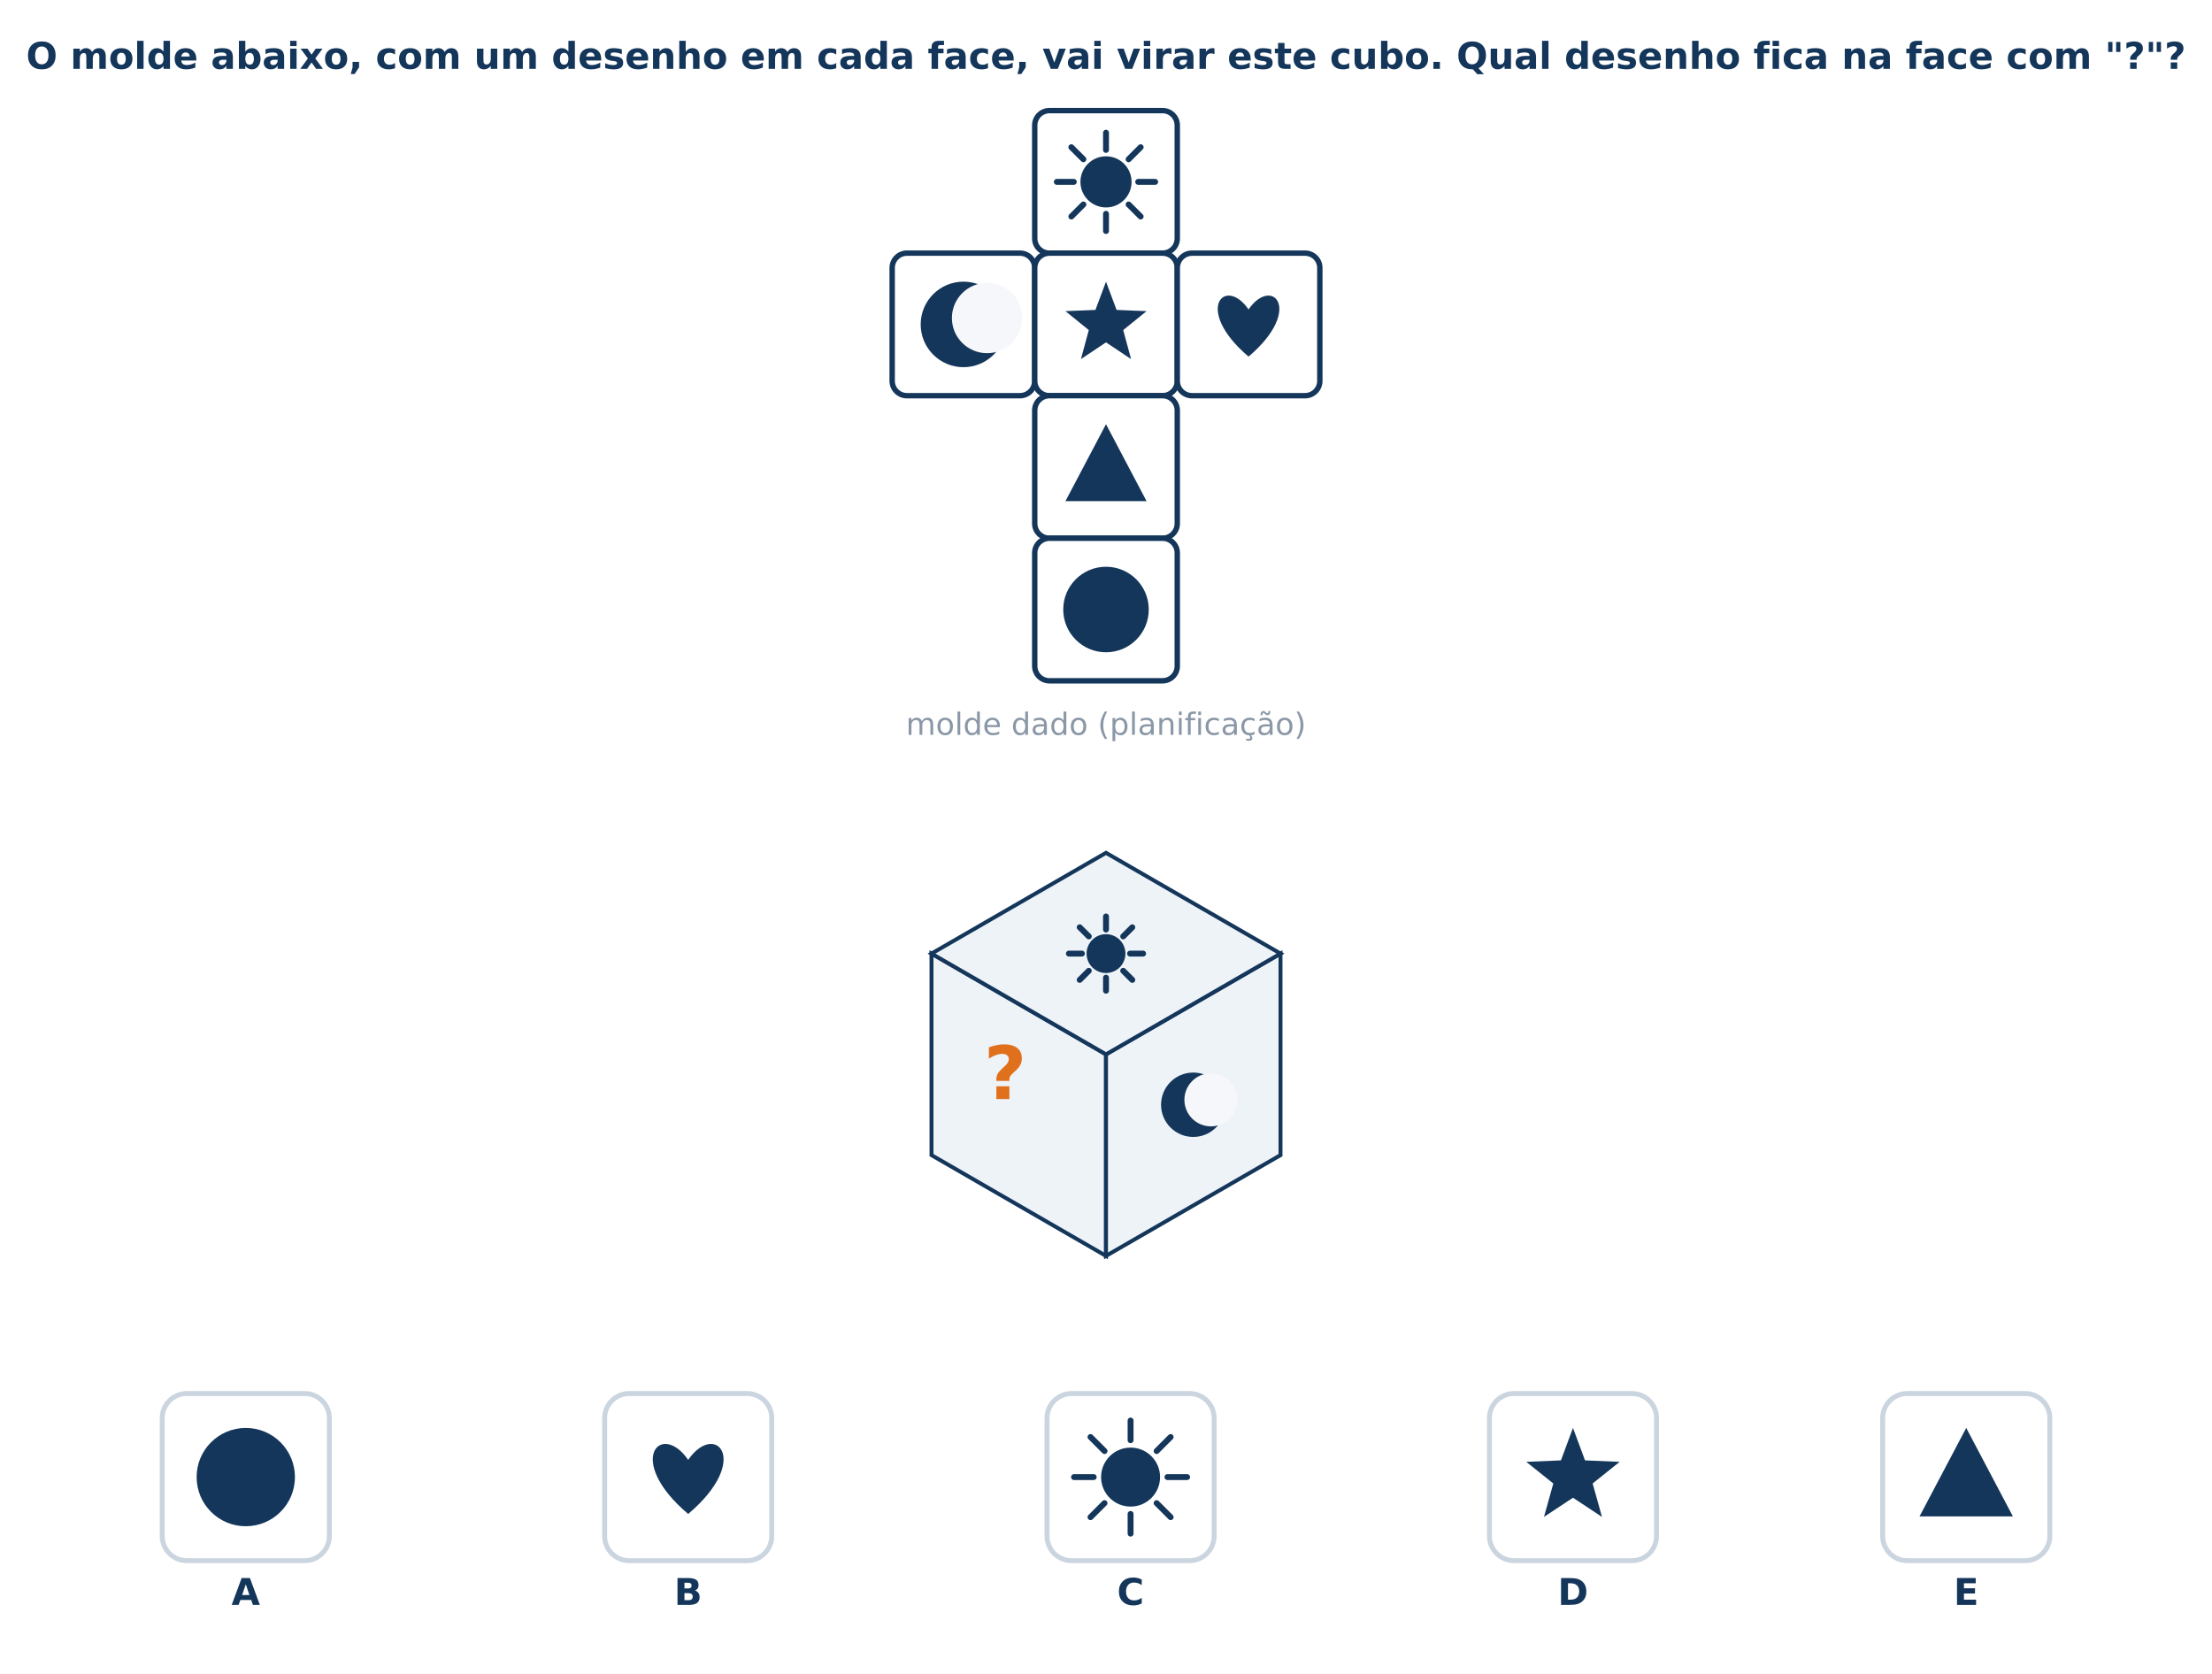
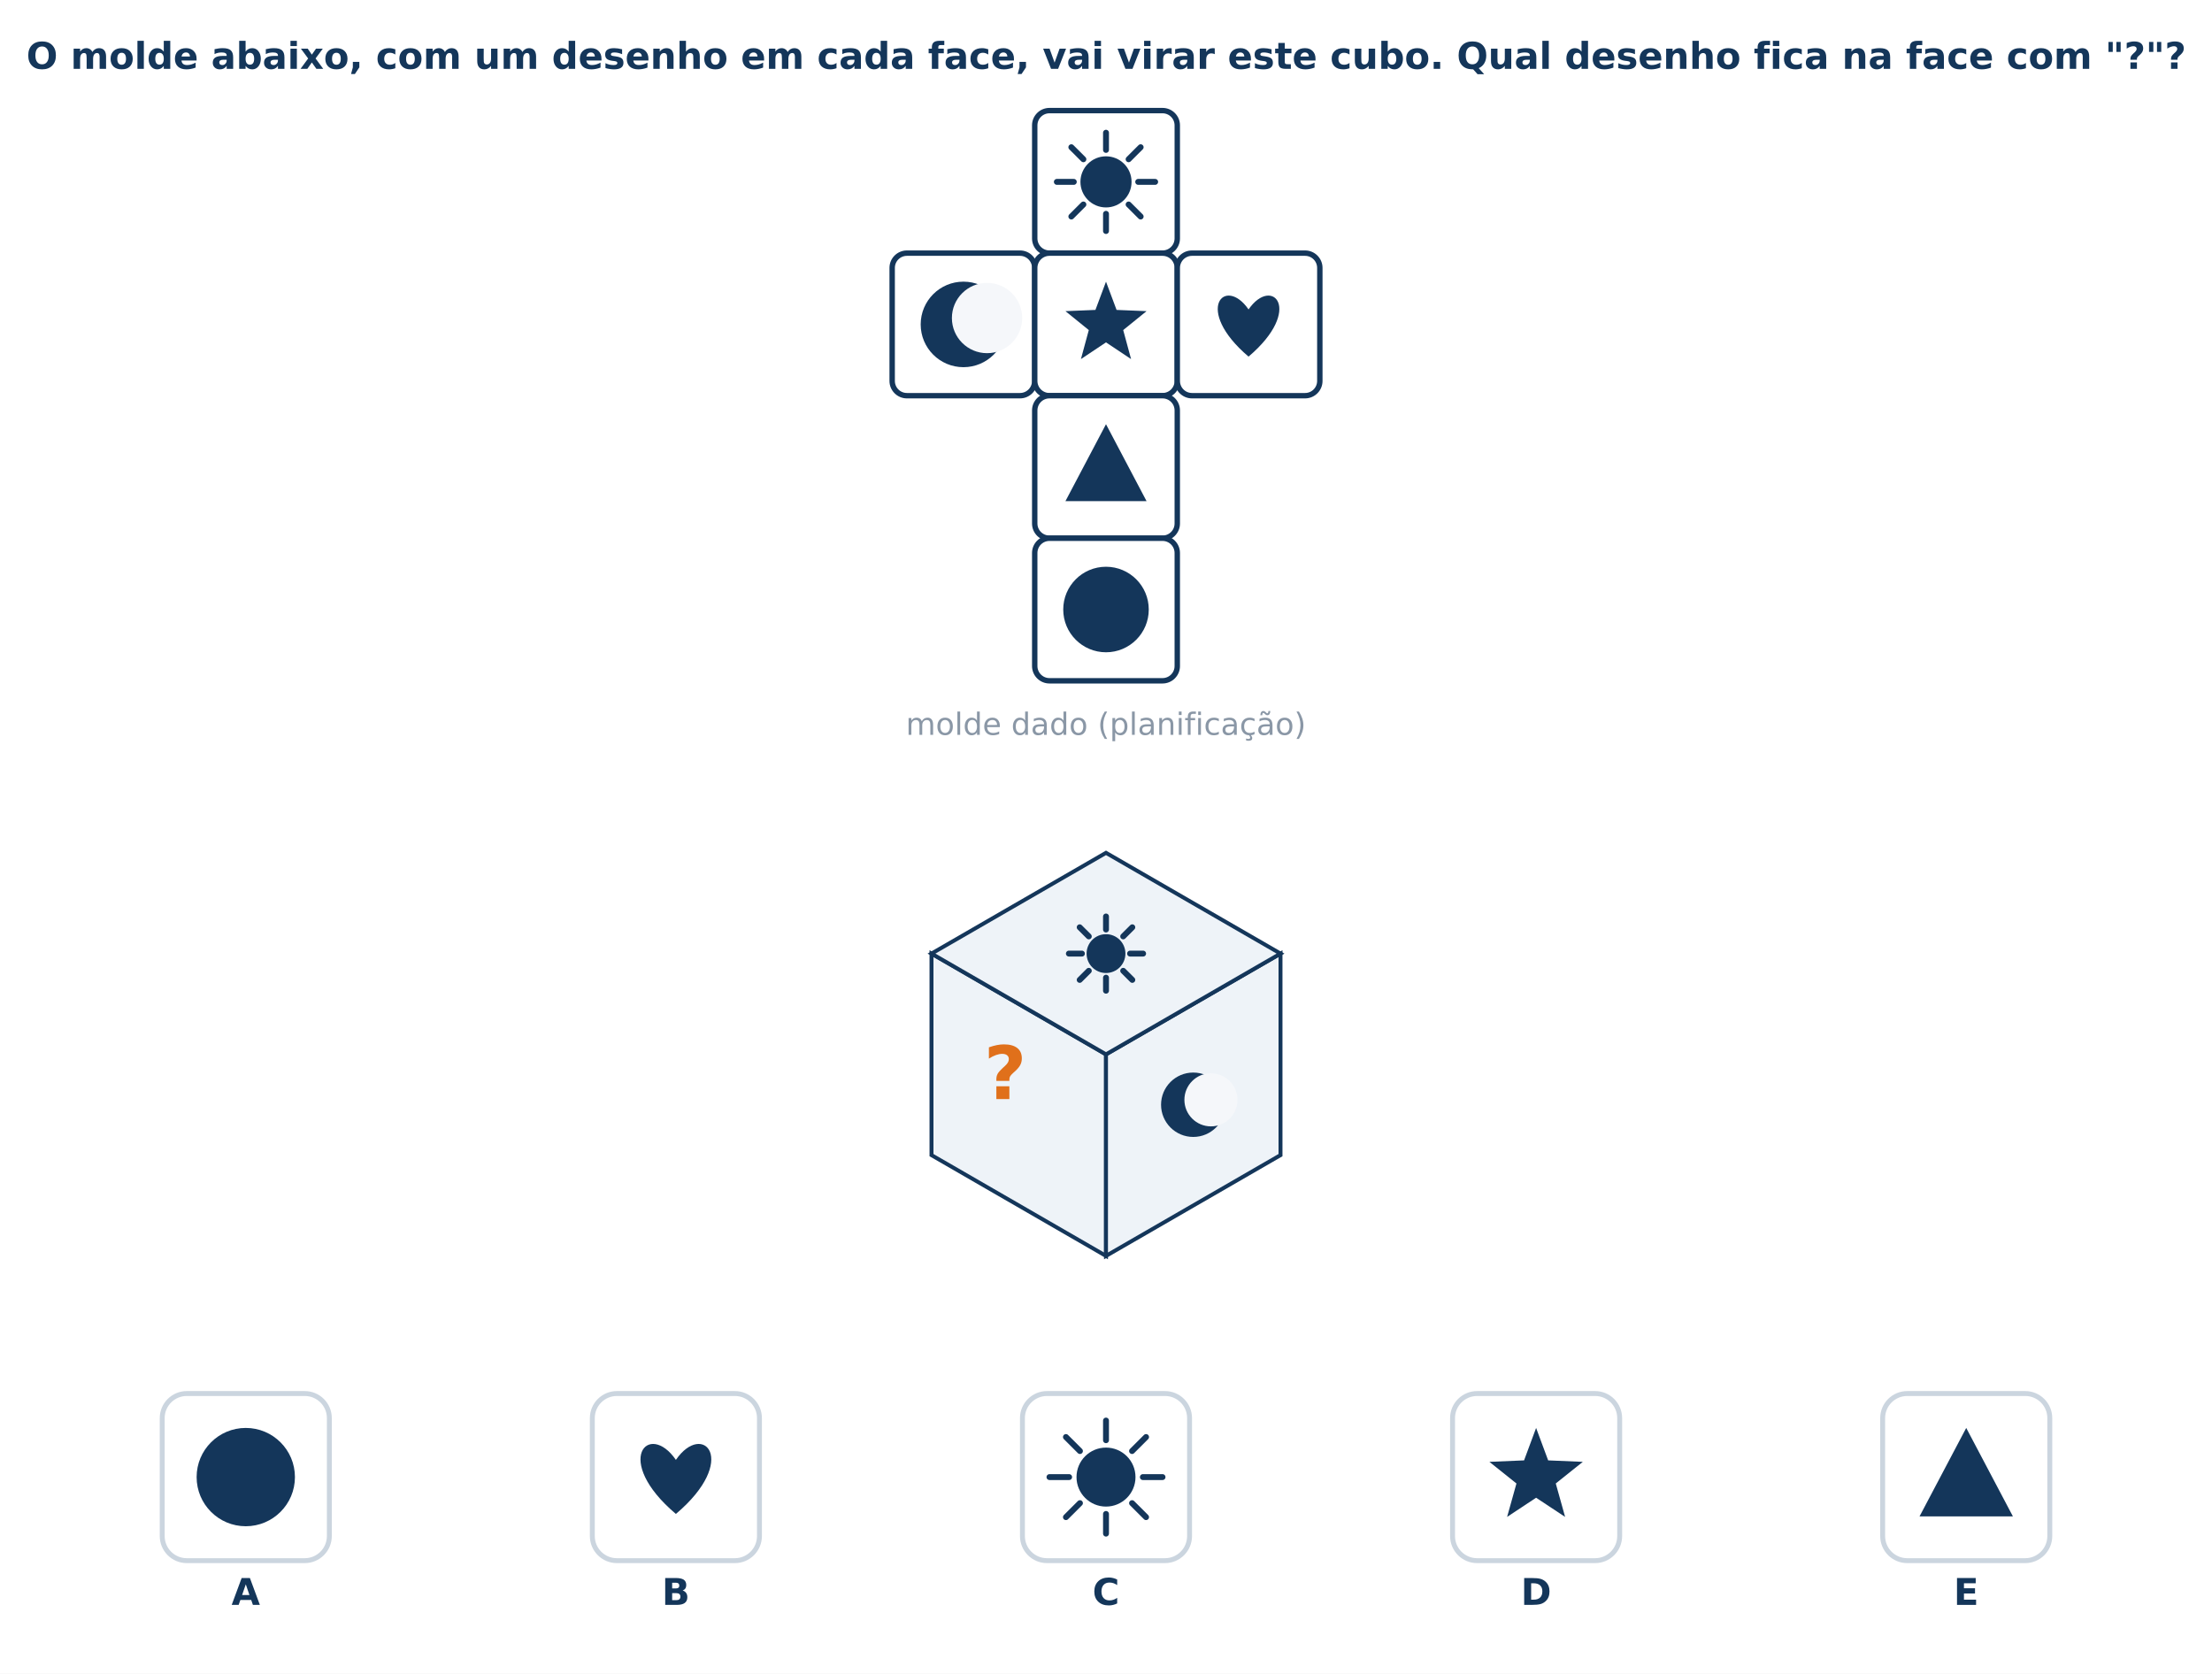
- <svg xmlns="http://www.w3.org/2000/svg" viewBox="0 0 900 681">
-   <rect width="900" height="681" fill="white" />
-   <text x="450.0" y="28.0" font-family="DejaVu Sans" font-size="15" font-weight="bold" fill="#14365A" text-anchor="middle">O molde abaixo, com um desenho em cada face, vai virar este cubo. Qual desenho fica na face com "?"?</text>
-   <rect x="421.0" y="45.0" width="58.0" height="58.0" rx="6" fill="white" stroke="#14365A" stroke-width="2.2" />
-   <circle cx="450.0" cy="74.0" r="10.4" fill="#14365A" />
-   <line x1="463.1" y1="74.0" x2="470.0" y2="74.0" stroke="#14365A" stroke-width="2.4" stroke-linecap="round" />
-   <line x1="459.2" y1="83.2" x2="464.1" y2="88.1" stroke="#14365A" stroke-width="2.4" stroke-linecap="round" />
-   <line x1="450.0" y1="87.0" x2="450.0" y2="94.0" stroke="#14365A" stroke-width="2.4" stroke-linecap="round" />
-   <line x1="440.8" y1="83.2" x2="435.9" y2="88.1" stroke="#14365A" stroke-width="2.4" stroke-linecap="round" />
-   <line x1="436.9" y1="74.0" x2="430.0" y2="74.0" stroke="#14365A" stroke-width="2.4" stroke-linecap="round" />
-   <line x1="440.8" y1="64.8" x2="435.9" y2="59.9" stroke="#14365A" stroke-width="2.4" stroke-linecap="round" />
-   <line x1="450.0" y1="61.0" x2="450.0" y2="54.0" stroke="#14365A" stroke-width="2.4" stroke-linecap="round" />
-   <line x1="459.2" y1="64.8" x2="464.1" y2="59.9" stroke="#14365A" stroke-width="2.4" stroke-linecap="round" />
-   <rect x="363.0" y="103.0" width="58.0" height="58.0" rx="6" fill="white" stroke="#14365A" stroke-width="2.2" />
-   <circle cx="392.0" cy="132.0" r="17.4" fill="#14365A" />
-   <circle cx="401.6" cy="129.4" r="14.3" fill="#F5F7FA" />
-   <rect x="421.0" y="103.0" width="58.0" height="58.0" rx="6" fill="white" stroke="#14365A" stroke-width="2.2" />
-   <polygon points="450.0,114.6 454.3,126.1 466.5,126.6 457.0,134.3 460.2,146.1 450.0,139.3 439.8,146.1 443.0,134.3 433.5,126.6 445.7,126.1" fill="#14365A" stroke="none" />
-   <rect x="479.0" y="103.0" width="58.0" height="58.0" rx="6" fill="white" stroke="#14365A" stroke-width="2.2" />
-   <path d="M 508.0,145.1 C 485.4,125.9 498.4,112.0 508.0,125.9 C 517.6,112.0 530.6,125.9 508.0,145.1 Z" fill="#14365A" />
-   <rect x="421.0" y="161.0" width="58.0" height="58.0" rx="6" fill="white" stroke="#14365A" stroke-width="2.2" />
-   <polygon points="450.0,172.6 433.5,203.9 466.5,203.9" fill="#14365A" stroke="none" />
-   <rect x="421.0" y="219.0" width="58.0" height="58.0" rx="6" fill="white" stroke="#14365A" stroke-width="2.2" />
-   <circle cx="450.0" cy="248.0" r="17.4" fill="#14365A" />
-   <text x="450.0" y="299.0" font-family="DejaVu Sans" font-size="12.5" font-weight="normal" fill="#8A97A6" text-anchor="middle">molde dado (planificação)</text>
-   <polygon points="379.0,388.0 450.0,429.0 450.0,511.0 379.0,470.0" fill="#EEF3F8" stroke="#14365A" stroke-width="1.6" />
-   <polygon points="521.0,388.0 450.0,429.0 450.0,511.0 521.0,470.0" fill="#EEF3F8" stroke="#14365A" stroke-width="1.6" />
-   <polygon points="450.0,347.0 521.0,388.0 450.0,429.0 379.0,388.0" fill="#EEF3F8" stroke="#14365A" stroke-width="1.6" />
-   <circle cx="485.5" cy="449.5" r="13.1" fill="#14365A" />
-   <circle cx="492.7" cy="447.5" r="10.8" fill="#F5F7FA" />
-   <circle cx="450.0" cy="388.0" r="7.9" fill="#14365A" />
-   <line x1="459.8" y1="388.0" x2="465.1" y2="388.0" stroke="#14365A" stroke-width="2.4" stroke-linecap="round" />
-   <line x1="457.0" y1="395.0" x2="460.7" y2="398.7" stroke="#14365A" stroke-width="2.4" stroke-linecap="round" />
-   <line x1="450.0" y1="397.8" x2="450.0" y2="403.1" stroke="#14365A" stroke-width="2.4" stroke-linecap="round" />
-   <line x1="443.0" y1="395.0" x2="439.3" y2="398.7" stroke="#14365A" stroke-width="2.4" stroke-linecap="round" />
-   <line x1="440.2" y1="388.0" x2="434.9" y2="388.0" stroke="#14365A" stroke-width="2.4" stroke-linecap="round" />
-   <line x1="443.0" y1="381.0" x2="439.3" y2="377.3" stroke="#14365A" stroke-width="2.4" stroke-linecap="round" />
-   <line x1="450.0" y1="378.2" x2="450.0" y2="372.9" stroke="#14365A" stroke-width="2.4" stroke-linecap="round" />
-   <line x1="457.0" y1="381.0" x2="460.7" y2="377.3" stroke="#14365A" stroke-width="2.4" stroke-linecap="round" />
-   <text x="409.0" y="447.2" font-family="DejaVu Sans" font-size="30" font-weight="bold" fill="#E0701B" text-anchor="middle">?</text>
-   <rect x="606.0" y="567.0" width="68.0" height="68.0" rx="10" fill="white" stroke="#CBD5DF" stroke-width="2" />
-   <polygon points="640.0,581.0 644.9,594.2 659.0,594.8 648.0,603.6 651.8,617.2 640.0,609.4 628.2,617.2 632.0,603.6 621.0,594.8 635.1,594.2" fill="#14365A" stroke="none" />
-   <text x="640.0" y="653.0" font-family="DejaVu Sans" font-size="15" font-weight="bold" fill="#14365A" text-anchor="middle">D</text>
-   <rect x="66.0" y="567.0" width="68.0" height="68.0" rx="10" fill="white" stroke="#CBD5DF" stroke-width="2" />
-   <circle cx="100.0" cy="601.0" r="20.0" fill="#14365A" />
-   <text x="100.0" y="653.0" font-family="DejaVu Sans" font-size="15" font-weight="bold" fill="#14365A" text-anchor="middle">A</text>
-   <rect x="426.0" y="567.0" width="68.0" height="68.0" rx="10" fill="white" stroke="#CBD5DF" stroke-width="2" />
-   <circle cx="460.0" cy="601.0" r="12.0" fill="#14365A" />
-   <line x1="475.0" y1="601.0" x2="483.0" y2="601.0" stroke="#14365A" stroke-width="2.4" stroke-linecap="round" />
-   <line x1="470.6" y1="611.6" x2="476.3" y2="617.3" stroke="#14365A" stroke-width="2.4" stroke-linecap="round" />
-   <line x1="460.0" y1="616.0" x2="460.0" y2="624.0" stroke="#14365A" stroke-width="2.4" stroke-linecap="round" />
-   <line x1="449.4" y1="611.6" x2="443.7" y2="617.3" stroke="#14365A" stroke-width="2.4" stroke-linecap="round" />
-   <line x1="445.0" y1="601.0" x2="437.0" y2="601.0" stroke="#14365A" stroke-width="2.4" stroke-linecap="round" />
-   <line x1="449.4" y1="590.4" x2="443.7" y2="584.7" stroke="#14365A" stroke-width="2.4" stroke-linecap="round" />
-   <line x1="460.0" y1="586.0" x2="460.0" y2="578.0" stroke="#14365A" stroke-width="2.4" stroke-linecap="round" />
-   <line x1="470.6" y1="590.4" x2="476.3" y2="584.7" stroke="#14365A" stroke-width="2.4" stroke-linecap="round" />
-   <text x="460.0" y="653.0" font-family="DejaVu Sans" font-size="15" font-weight="bold" fill="#14365A" text-anchor="middle">C</text>
-   <rect x="766.0" y="567.0" width="68.0" height="68.0" rx="10" fill="white" stroke="#CBD5DF" stroke-width="2" />
-   <polygon points="800.0,581.0 781.0,617.0 819.0,617.0" fill="#14365A" stroke="none" />
-   <text x="800.0" y="653.0" font-family="DejaVu Sans" font-size="15" font-weight="bold" fill="#14365A" text-anchor="middle">E</text>
-   <rect x="246.0" y="567.0" width="68.0" height="68.0" rx="10" fill="white" stroke="#CBD5DF" stroke-width="2" />
-   <path d="M 280.0,616.0 C 254.0,594.0 269.0,578.0 280.0,594.0 C 291.0,578.0 306.0,594.0 280.0,616.0 Z" fill="#14365A" />
-   <text x="280.0" y="653.0" font-family="DejaVu Sans" font-size="15" font-weight="bold" fill="#14365A" text-anchor="middle">B</text>
+ <svg xmlns="http://www.w3.org/2000/svg" viewBox="0 0 900 681" version="1.1" id="svg35">
+   <defs id="defs35" />
+   <rect width="900" height="681" fill="white" id="rect1" />
+   <text x="450.114" y="28" font-family="'DejaVu Sans'" font-size="15px" font-weight="bold" fill="#14365a" text-anchor="middle" id="text1">O molde abaixo, com um desenho em cada face, vai virar este cubo. Qual desenho fica na face com "?"?</text>
+   <g id="g35">
+     <rect x="421.0" y="45.0" width="58.0" height="58.0" rx="6" fill="white" stroke="#14365A" stroke-width="2.2" id="rect2" />
+     <circle cx="450.0" cy="74.0" r="10.4" fill="#14365A" id="circle2" />
+     <line x1="463.1" y1="74.0" x2="470.0" y2="74.0" stroke="#14365A" stroke-width="2.4" stroke-linecap="round" id="line2" />
+     <line x1="459.2" y1="83.2" x2="464.1" y2="88.1" stroke="#14365A" stroke-width="2.4" stroke-linecap="round" id="line3" />
+     <line x1="450.0" y1="87.0" x2="450.0" y2="94.0" stroke="#14365A" stroke-width="2.4" stroke-linecap="round" id="line4" />
+     <line x1="440.8" y1="83.2" x2="435.9" y2="88.1" stroke="#14365A" stroke-width="2.4" stroke-linecap="round" id="line5" />
+     <line x1="436.9" y1="74.0" x2="430.0" y2="74.0" stroke="#14365A" stroke-width="2.4" stroke-linecap="round" id="line6" />
+     <line x1="440.8" y1="64.8" x2="435.9" y2="59.9" stroke="#14365A" stroke-width="2.4" stroke-linecap="round" id="line7" />
+     <line x1="450.0" y1="61.0" x2="450.0" y2="54.0" stroke="#14365A" stroke-width="2.4" stroke-linecap="round" id="line8" />
+     <line x1="459.2" y1="64.8" x2="464.1" y2="59.9" stroke="#14365A" stroke-width="2.4" stroke-linecap="round" id="line9" />
+     <rect x="363.0" y="103.0" width="58.0" height="58.0" rx="6" fill="white" stroke="#14365A" stroke-width="2.2" id="rect9" />
+     <circle cx="392.0" cy="132.0" r="17.4" fill="#14365A" id="circle9" />
+     <circle cx="401.6" cy="129.4" r="14.3" fill="#F5F7FA" id="circle10" />
+     <rect x="421.0" y="103.0" width="58.0" height="58.0" rx="6" fill="white" stroke="#14365A" stroke-width="2.2" id="rect10" />
+     <polygon points="450.0,114.6 454.3,126.1 466.5,126.6 457.0,134.3 460.2,146.1 450.0,139.3 439.8,146.1 443.0,134.3 433.5,126.6 445.7,126.1" fill="#14365A" stroke="none" id="polygon10" />
+     <rect x="479.0" y="103.0" width="58.0" height="58.0" rx="6" fill="white" stroke="#14365A" stroke-width="2.2" id="rect11" />
+     <path d="M 508.0,145.1 C 485.4,125.9 498.4,112.0 508.0,125.9 C 517.6,112.0 530.6,125.9 508.0,145.1 Z" fill="#14365A" id="path11" />
+     <rect x="421.0" y="161.0" width="58.0" height="58.0" rx="6" fill="white" stroke="#14365A" stroke-width="2.2" id="rect12" />
+     <polygon points="450.0,172.6 433.5,203.9 466.5,203.9" fill="#14365A" stroke="none" id="polygon12" />
+     <rect x="421.0" y="219.0" width="58.0" height="58.0" rx="6" fill="white" stroke="#14365A" stroke-width="2.2" id="rect13" />
+     <circle cx="450.0" cy="248.0" r="17.4" fill="#14365A" id="circle13" />
+   </g>
+   <text x="449.969" y="299" font-family="'DejaVu Sans'" font-size="12.5px" font-weight="normal" fill="#8a97a6" text-anchor="middle" id="text13">molde dado (planificação)</text>
+   <g id="g36">
+     <polygon points="379.0,388.0 450.0,429.0 450.0,511.0 379.0,470.0" fill="#EEF3F8" stroke="#14365A" stroke-width="1.6" id="polygon13" />
+     <polygon points="521.0,388.0 450.0,429.0 450.0,511.0 521.0,470.0" fill="#EEF3F8" stroke="#14365A" stroke-width="1.6" id="polygon14" />
+     <polygon points="450.0,347.0 521.0,388.0 450.0,429.0 379.0,388.0" fill="#EEF3F8" stroke="#14365A" stroke-width="1.6" id="polygon15" />
+     <circle cx="485.5" cy="449.5" r="13.1" fill="#14365A" id="circle15" />
+     <circle cx="492.7" cy="447.5" r="10.8" fill="#F5F7FA" id="circle16" />
+     <circle cx="450.0" cy="388.0" r="7.9" fill="#14365A" id="circle17" />
+     <line x1="459.8" y1="388.0" x2="465.1" y2="388.0" stroke="#14365A" stroke-width="2.4" stroke-linecap="round" id="line17" />
+     <line x1="457.0" y1="395.0" x2="460.7" y2="398.7" stroke="#14365A" stroke-width="2.4" stroke-linecap="round" id="line18" />
+     <line x1="450.0" y1="397.8" x2="450.0" y2="403.1" stroke="#14365A" stroke-width="2.4" stroke-linecap="round" id="line19" />
+     <line x1="443.0" y1="395.0" x2="439.3" y2="398.7" stroke="#14365A" stroke-width="2.4" stroke-linecap="round" id="line20" />
+     <line x1="440.2" y1="388.0" x2="434.9" y2="388.0" stroke="#14365A" stroke-width="2.4" stroke-linecap="round" id="line21" />
+     <line x1="443.0" y1="381.0" x2="439.3" y2="377.3" stroke="#14365A" stroke-width="2.4" stroke-linecap="round" id="line22" />
+     <line x1="450.0" y1="378.2" x2="450.0" y2="372.9" stroke="#14365A" stroke-width="2.4" stroke-linecap="round" id="line23" />
+     <line x1="457.0" y1="381.0" x2="460.7" y2="377.3" stroke="#14365A" stroke-width="2.4" stroke-linecap="round" id="line24" />
+     <text x="409.0" y="447.2" font-family="DejaVu Sans" font-size="30" font-weight="bold" fill="#E0701B" text-anchor="middle" id="text24">?</text>
+   </g>
+   <g id="g42">
+     <g id="g38" transform="translate(-15)">
+       <rect x="606" y="567" width="68" height="68" rx="10" fill="#ffffff" stroke="#cbd5df" stroke-width="2" id="rect24" />
+       <polygon points="644.9,594.2 659,594.8 648,603.6 651.8,617.2 640,609.4 628.2,617.2 632,603.6 621,594.8 635.1,594.2 640,581 " fill="#14365a" stroke="none" id="polygon24" />
+       <text x="640" y="653" font-family="'DejaVu Sans'" font-size="15px" font-weight="bold" fill="#14365a" text-anchor="middle" id="text25">D</text>
+     </g>
+     <g id="g41">
+       <rect x="66.0" y="567.0" width="68.0" height="68.0" rx="10" fill="white" stroke="#CBD5DF" stroke-width="2" id="rect25" />
+       <circle cx="100.0" cy="601.0" r="20.0" fill="#14365A" id="circle25" />
+       <text x="100.0" y="653.0" font-family="DejaVu Sans" font-size="15" font-weight="bold" fill="#14365A" text-anchor="middle" id="text26">A</text>
+     </g>
+     <g id="g39" transform="translate(-10)">
+       <rect x="426" y="567" width="68" height="68" rx="10" fill="#ffffff" stroke="#cbd5df" stroke-width="2" id="rect26" />
+       <circle cx="460" cy="601" r="12" fill="#14365a" id="circle26" />
+       <line x1="475" y1="601" x2="483" y2="601" stroke="#14365a" stroke-width="2.4" stroke-linecap="round" id="line26" />
+       <line x1="470.6" y1="611.6" x2="476.3" y2="617.3" stroke="#14365a" stroke-width="2.4" stroke-linecap="round" id="line27" />
+       <line x1="460" y1="616" x2="460" y2="624" stroke="#14365a" stroke-width="2.4" stroke-linecap="round" id="line28" />
+       <line x1="449.4" y1="611.6" x2="443.7" y2="617.3" stroke="#14365a" stroke-width="2.4" stroke-linecap="round" id="line29" />
+       <line x1="445" y1="601" x2="437" y2="601" stroke="#14365a" stroke-width="2.4" stroke-linecap="round" id="line30" />
+       <line x1="449.4" y1="590.4" x2="443.7" y2="584.7" stroke="#14365a" stroke-width="2.4" stroke-linecap="round" id="line31" />
+       <line x1="460" y1="586" x2="460" y2="578" stroke="#14365a" stroke-width="2.4" stroke-linecap="round" id="line32" />
+       <line x1="470.6" y1="590.4" x2="476.3" y2="584.7" stroke="#14365a" stroke-width="2.4" stroke-linecap="round" id="line33" />
+       <text x="460" y="653" font-family="'DejaVu Sans'" font-size="15px" font-weight="bold" fill="#14365a" text-anchor="middle" id="text33">C</text>
+     </g>
+     <g id="g37">
+       <rect x="766.0" y="567.0" width="68.0" height="68.0" rx="10" fill="white" stroke="#CBD5DF" stroke-width="2" id="rect33" />
+       <polygon points="800.0,581.0 781.0,617.0 819.0,617.0" fill="#14365A" stroke="none" id="polygon33" />
+       <text x="800.0" y="653.0" font-family="DejaVu Sans" font-size="15" font-weight="bold" fill="#14365A" text-anchor="middle" id="text34">E</text>
+     </g>
+     <g id="g40" transform="translate(-5)">
+       <rect x="246" y="567" width="68" height="68" rx="10" fill="#ffffff" stroke="#cbd5df" stroke-width="2" id="rect34" />
+       <path d="m 280,616 c -26,-22 -11,-38 0,-22 11,-16 26,0 0,22 z" fill="#14365a" id="path34" />
+       <text x="280" y="653" font-family="'DejaVu Sans'" font-size="15px" font-weight="bold" fill="#14365a" text-anchor="middle" id="text35">B</text>
+     </g>
+   </g>
</svg>
